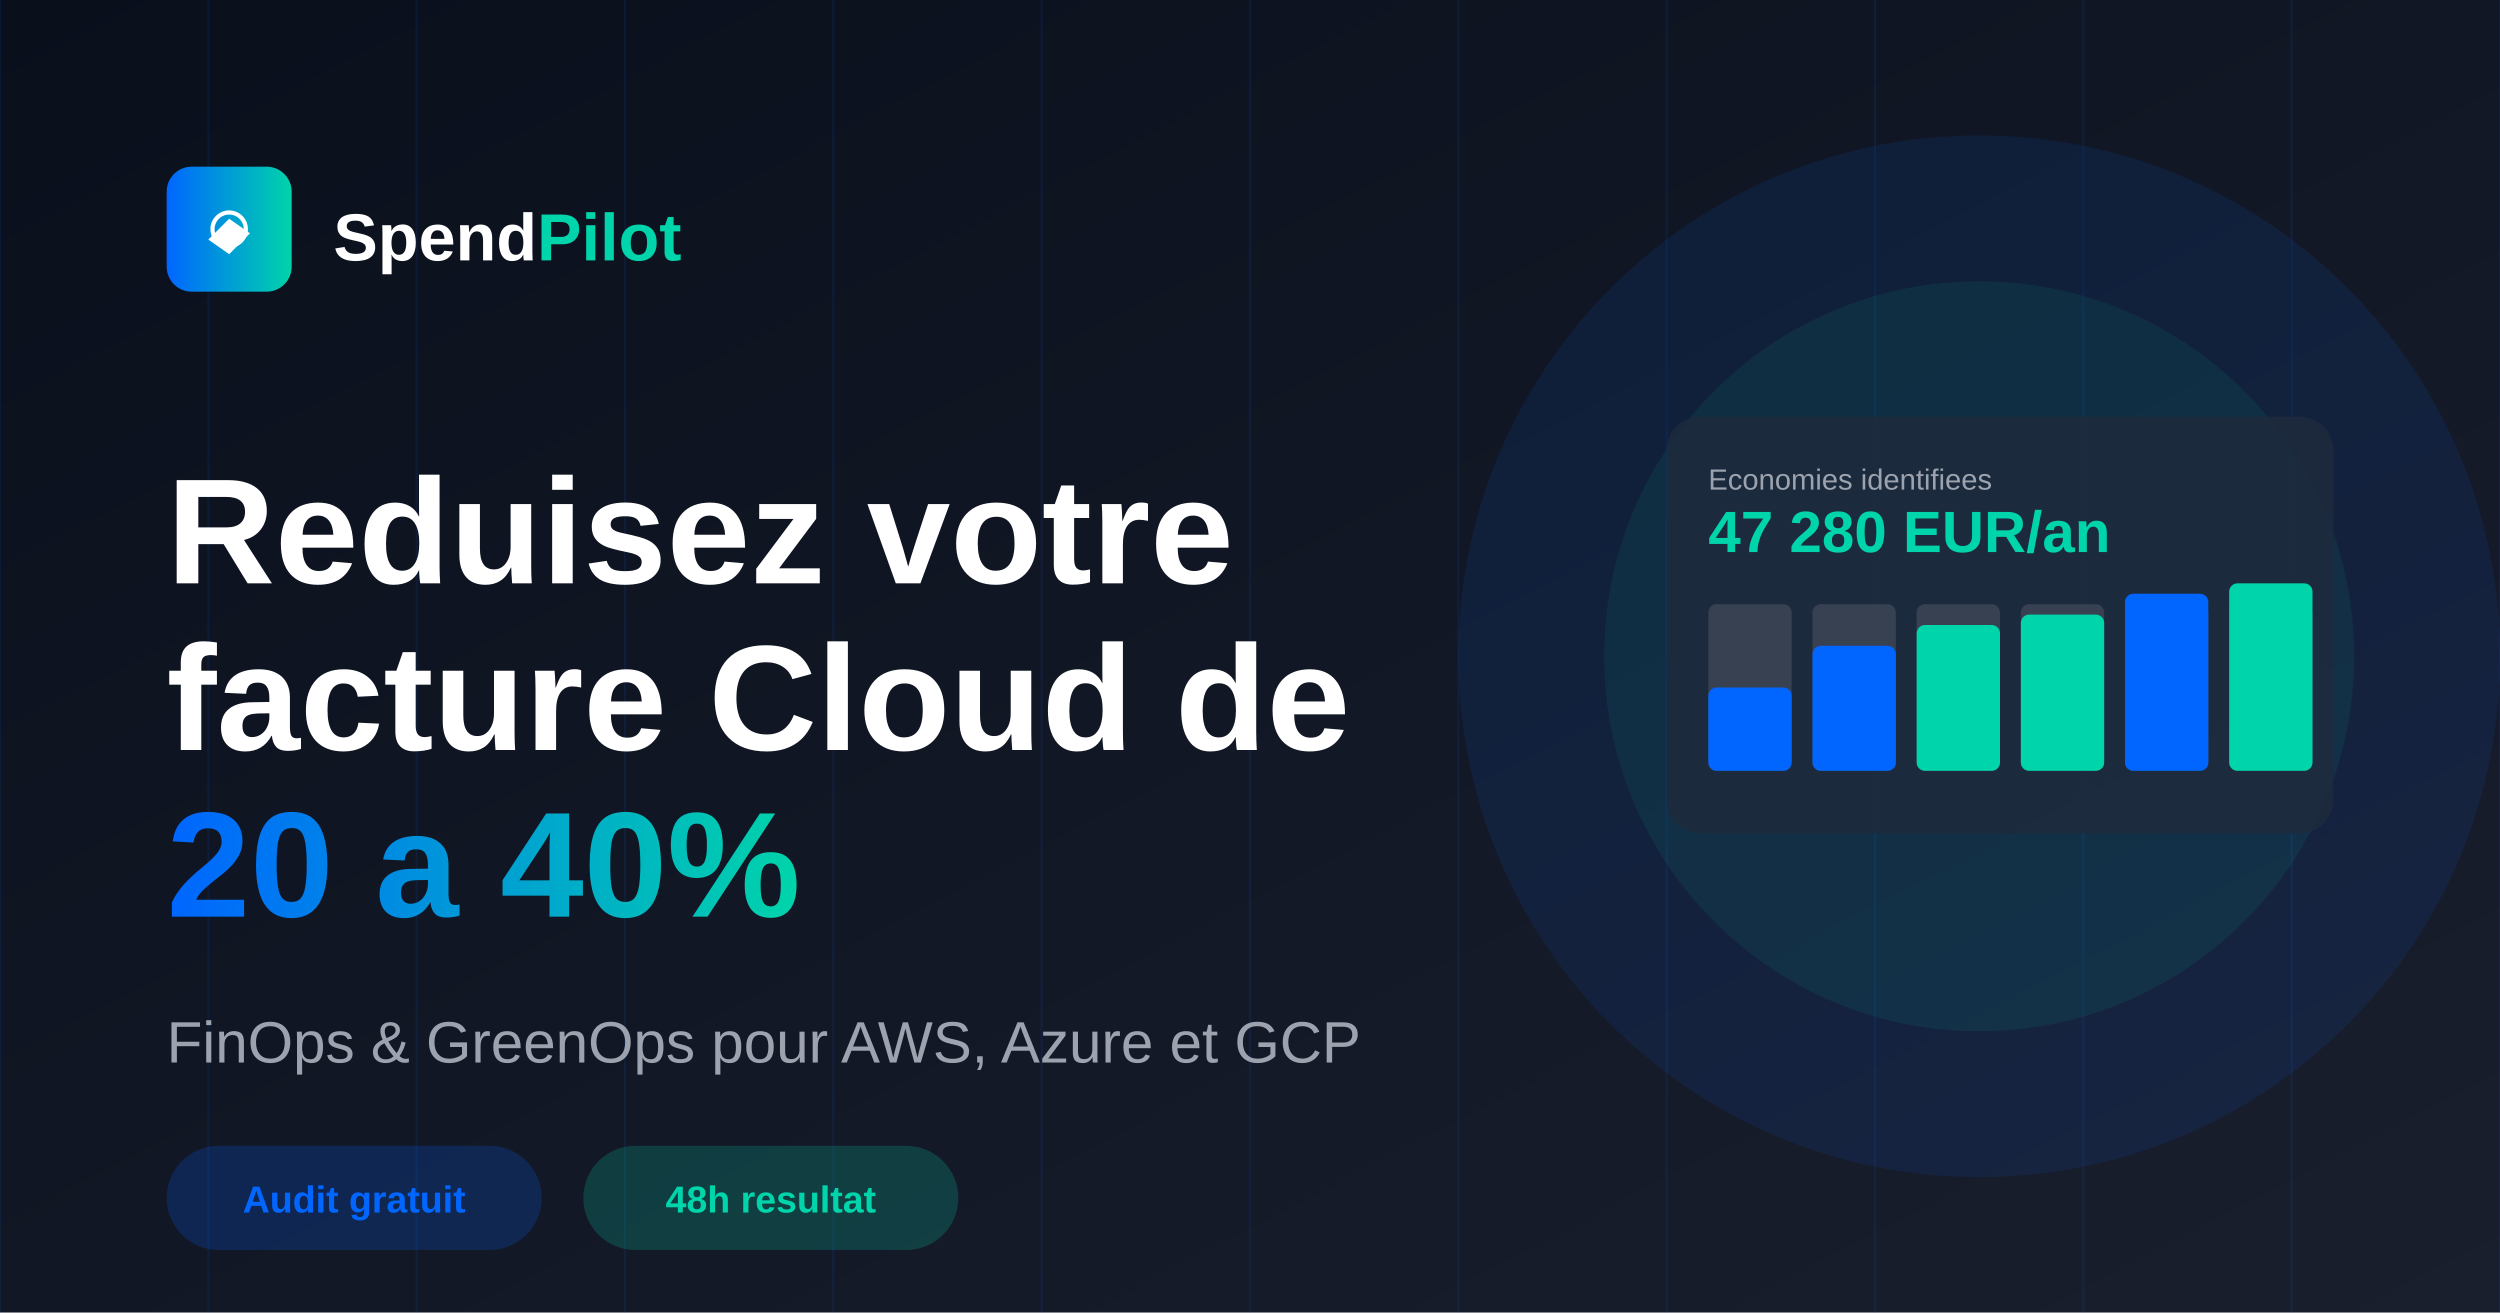
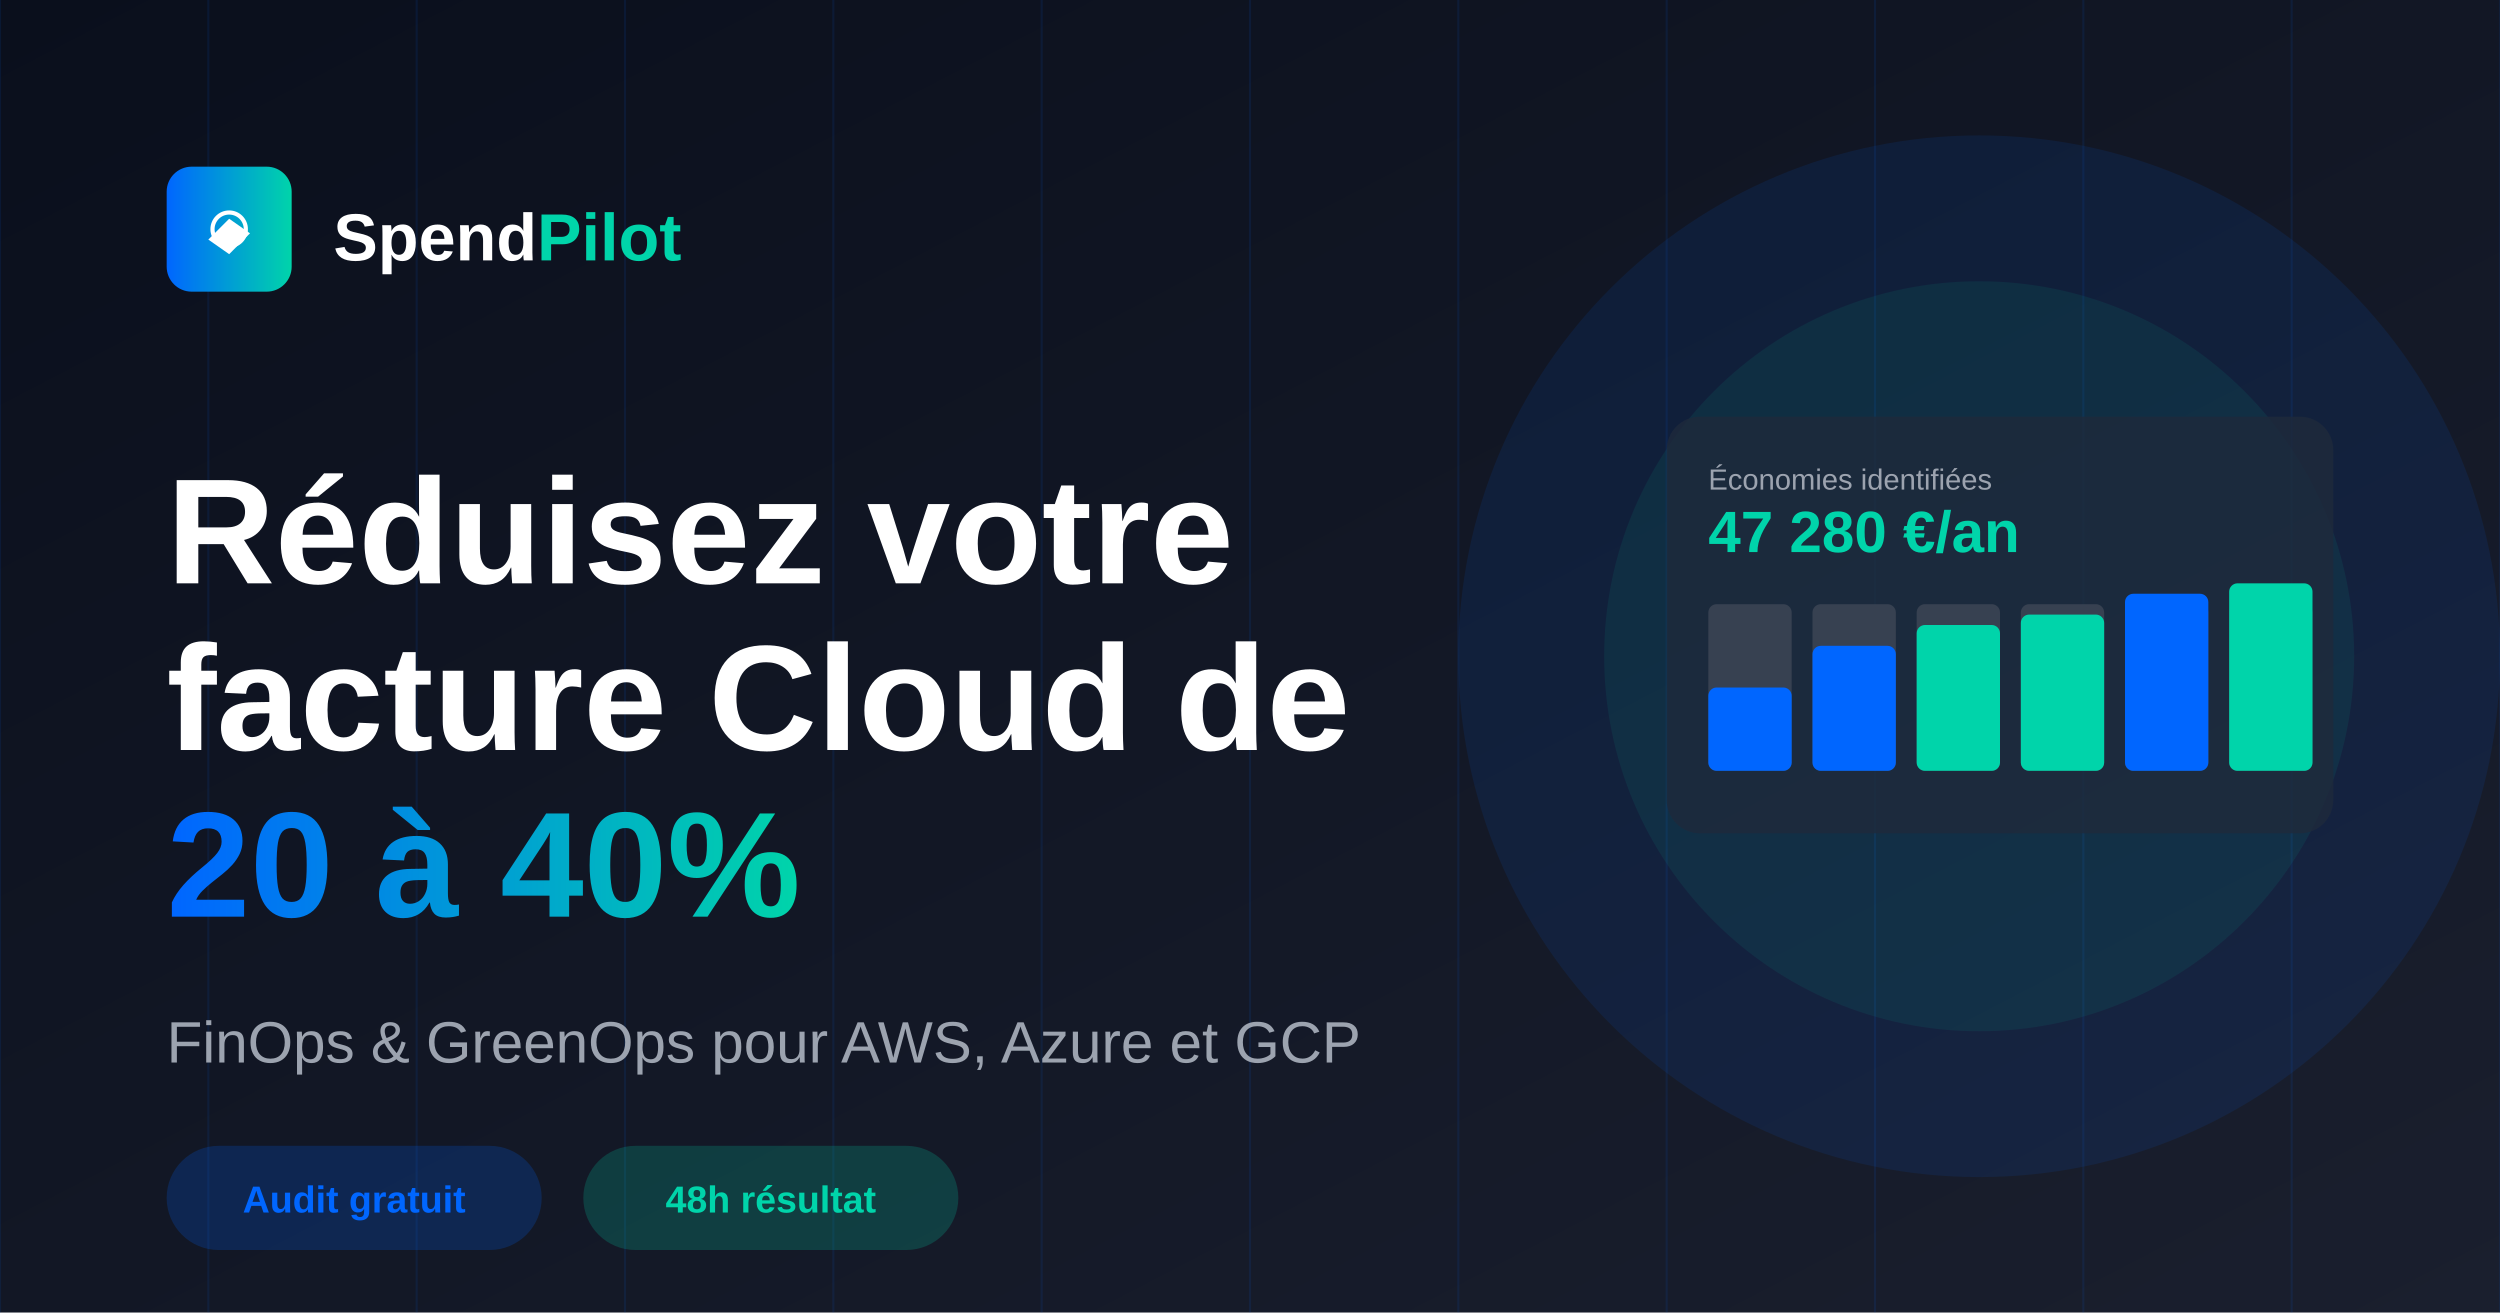
<svg xmlns="http://www.w3.org/2000/svg" width="1200" height="630" viewBox="0 0 1200 630" fill="none">
  <defs>
    <linearGradient id="bgGradient" x1="0%" y1="0%" x2="100%" y2="100%">
      <stop offset="0%" style="stop-color:#0A0F1C" />
      <stop offset="100%" style="stop-color:#1a1f2e" />
    </linearGradient>
    <linearGradient id="accentGradient" x1="0%" y1="0%" x2="100%" y2="0%">
      <stop offset="0%" style="stop-color:#0066FF" />
      <stop offset="100%" style="stop-color:#00D4AA" />
    </linearGradient>
  </defs>
  <rect width="1200" height="630" fill="url(#bgGradient)" />
  <g opacity="0.1">
    <line x1="0" y1="0" x2="0" y2="630" stroke="#0066FF" stroke-width="1" />
    <line x1="100" y1="0" x2="100" y2="630" stroke="#0066FF" stroke-width="1" />
    <line x1="200" y1="0" x2="200" y2="630" stroke="#0066FF" stroke-width="1" />
    <line x1="300" y1="0" x2="300" y2="630" stroke="#0066FF" stroke-width="1" />
    <line x1="400" y1="0" x2="400" y2="630" stroke="#0066FF" stroke-width="1" />
    <line x1="500" y1="0" x2="500" y2="630" stroke="#0066FF" stroke-width="1" />
    <line x1="600" y1="0" x2="600" y2="630" stroke="#0066FF" stroke-width="1" />
    <line x1="700" y1="0" x2="700" y2="630" stroke="#0066FF" stroke-width="1" />
    <line x1="800" y1="0" x2="800" y2="630" stroke="#0066FF" stroke-width="1" />
    <line x1="900" y1="0" x2="900" y2="630" stroke="#0066FF" stroke-width="1" />
    <line x1="1000" y1="0" x2="1000" y2="630" stroke="#0066FF" stroke-width="1" />
    <line x1="1100" y1="0" x2="1100" y2="630" stroke="#0066FF" stroke-width="1" />
    <line x1="1200" y1="0" x2="1200" y2="630" stroke="#0066FF" stroke-width="1" />
  </g>
  <circle cx="950" cy="315" r="250" fill="#0066FF" opacity="0.1" />
  <circle cx="950" cy="315" r="180" fill="#00D4AA" opacity="0.08" />
  <g transform="translate(80, 80)">
    <rect width="60" height="60" rx="12" fill="url(#accentGradient)" />
    <path d="M20 35 L30 25 L40 32 L30 42 Z" fill="white" />
    <circle cx="30" cy="30" r="8" fill="none" stroke="white" stroke-width="2" />
  </g>
  <text x="160" y="125" font-family="Arial, sans-serif" font-size="32" font-weight="700" fill="white">
    Spend<tspan fill="#00D4AA">Pilot</tspan>
  </text>
  <text x="80" y="280" font-family="Arial, sans-serif" font-size="72" font-weight="800" fill="white">
-     Reduisez votre
+     Réduisez votre
  </text>
  <text x="80" y="360" font-family="Arial, sans-serif" font-size="72" font-weight="800" fill="white">
    facture Cloud de
  </text>
  <text x="80" y="440" font-family="Arial, sans-serif" font-size="72" font-weight="800" fill="url(#accentGradient)">
-     20 a 40%
+     20 à 40%
  </text>
  <text x="80" y="510" font-family="Arial, sans-serif" font-size="28" fill="#9CA3AF">
    FinOps &amp; GreenOps pour AWS, Azure et GCP
  </text>
  <g transform="translate(80, 550)">
    <rect width="180" height="50" rx="25" fill="#0066FF" opacity="0.2" />
    <text x="90" y="32" font-family="Arial, sans-serif" font-size="18" font-weight="600" fill="#0066FF" text-anchor="middle">
      Audit gratuit
    </text>
  </g>
  <g transform="translate(280, 550)">
    <rect width="180" height="50" rx="25" fill="#00D4AA" opacity="0.2" />
    <text x="90" y="32" font-family="Arial, sans-serif" font-size="18" font-weight="600" fill="#00D4AA" text-anchor="middle">
-       48h resultat
+       48h résultat
    </text>
  </g>
  <g transform="translate(800, 200)">
    <rect width="320" height="200" rx="16" fill="#1E293B" opacity="0.8" />
-     <text x="20" y="35" font-family="Arial, sans-serif" font-size="14" fill="#9CA3AF">Economies identifiees</text>
-     <text x="20" y="65" font-family="Arial, sans-serif" font-size="28" font-weight="700" fill="#00D4AA">47 280 EUR/an</text>
+     <text x="20" y="35" font-family="Arial, sans-serif" font-size="14" fill="#9CA3AF">Économies identifiées</text>
+     <text x="20" y="65" font-family="Arial, sans-serif" font-size="28" font-weight="700" fill="#00D4AA">47 280 €/an</text>
    <rect x="20" y="90" width="40" height="80" rx="4" fill="#374151" />
    <rect x="20" y="130" width="40" height="40" rx="4" fill="#0066FF" />
    <rect x="70" y="90" width="40" height="80" rx="4" fill="#374151" />
    <rect x="70" y="110" width="40" height="60" rx="4" fill="#0066FF" />
    <rect x="120" y="90" width="40" height="80" rx="4" fill="#374151" />
    <rect x="120" y="100" width="40" height="70" rx="4" fill="#00D4AA" />
    <rect x="170" y="90" width="40" height="80" rx="4" fill="#374151" />
    <rect x="170" y="95" width="40" height="75" rx="4" fill="#00D4AA" />
    <rect x="220" y="90" width="40" height="80" rx="4" fill="#374151" />
    <rect x="220" y="85" width="40" height="85" rx="4" fill="#0066FF" />
    <rect x="270" y="90" width="40" height="80" rx="4" fill="#374151" />
    <rect x="270" y="80" width="40" height="90" rx="4" fill="#00D4AA" />
  </g>
</svg>
